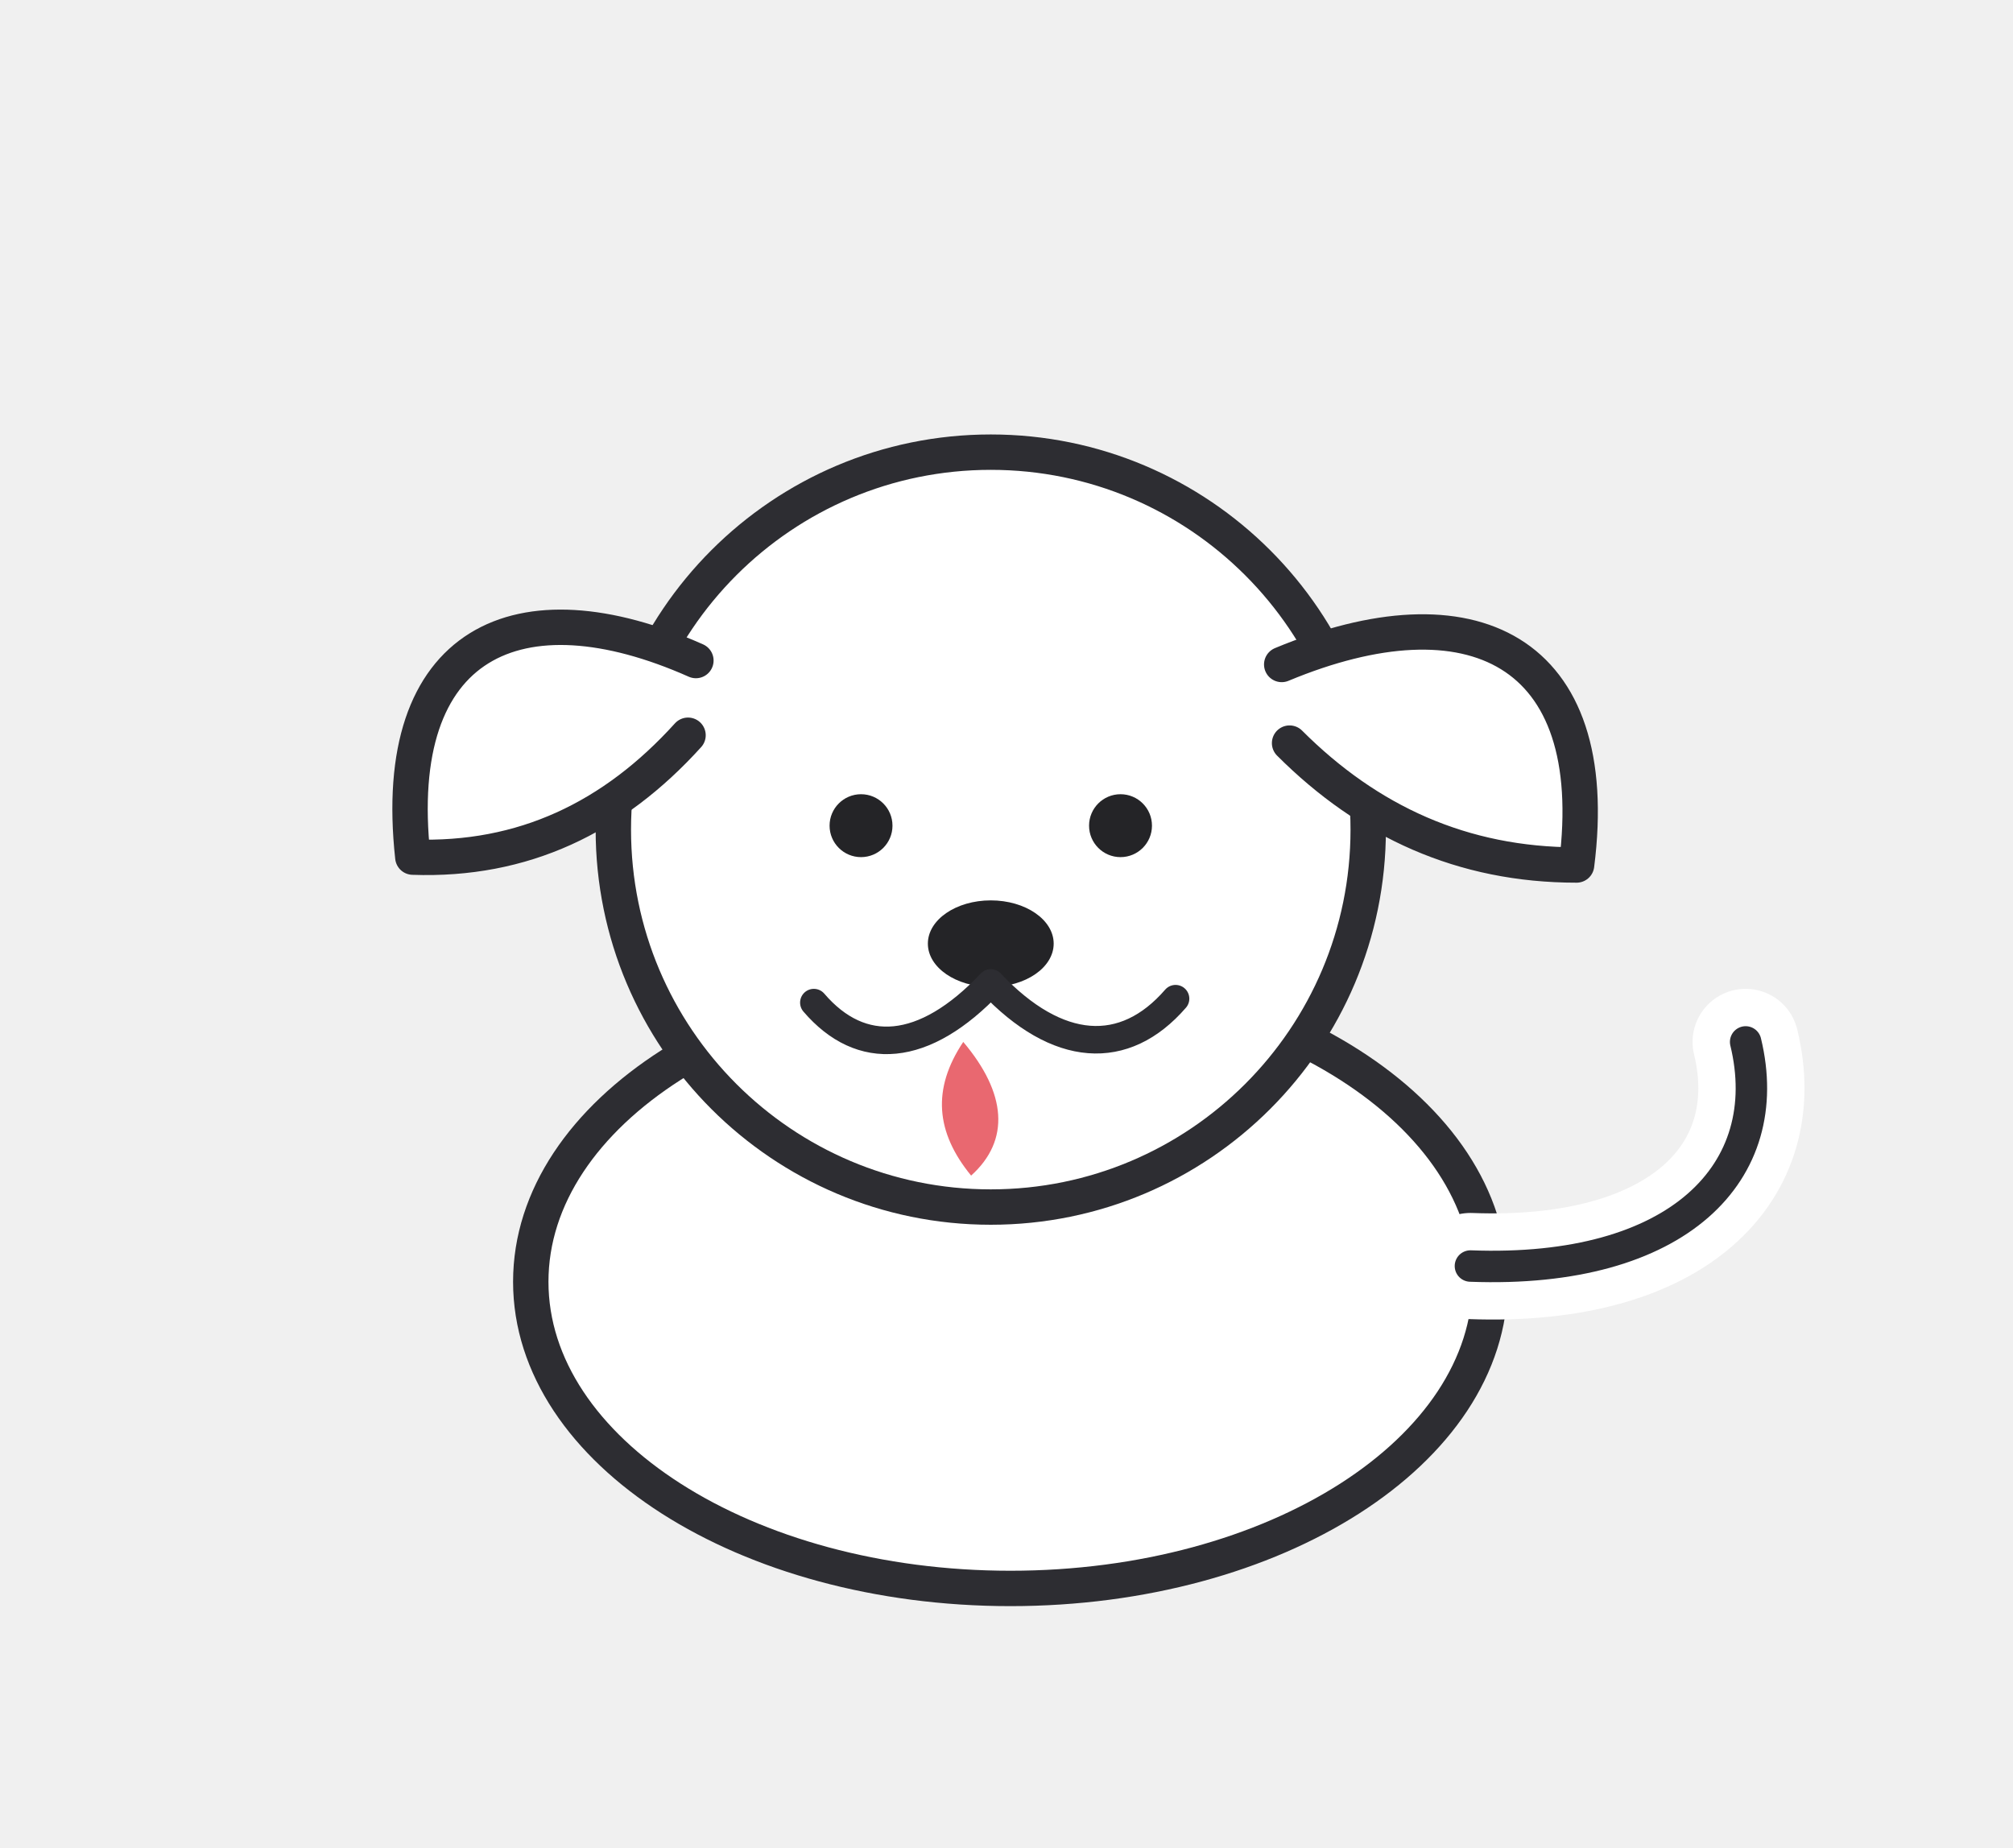
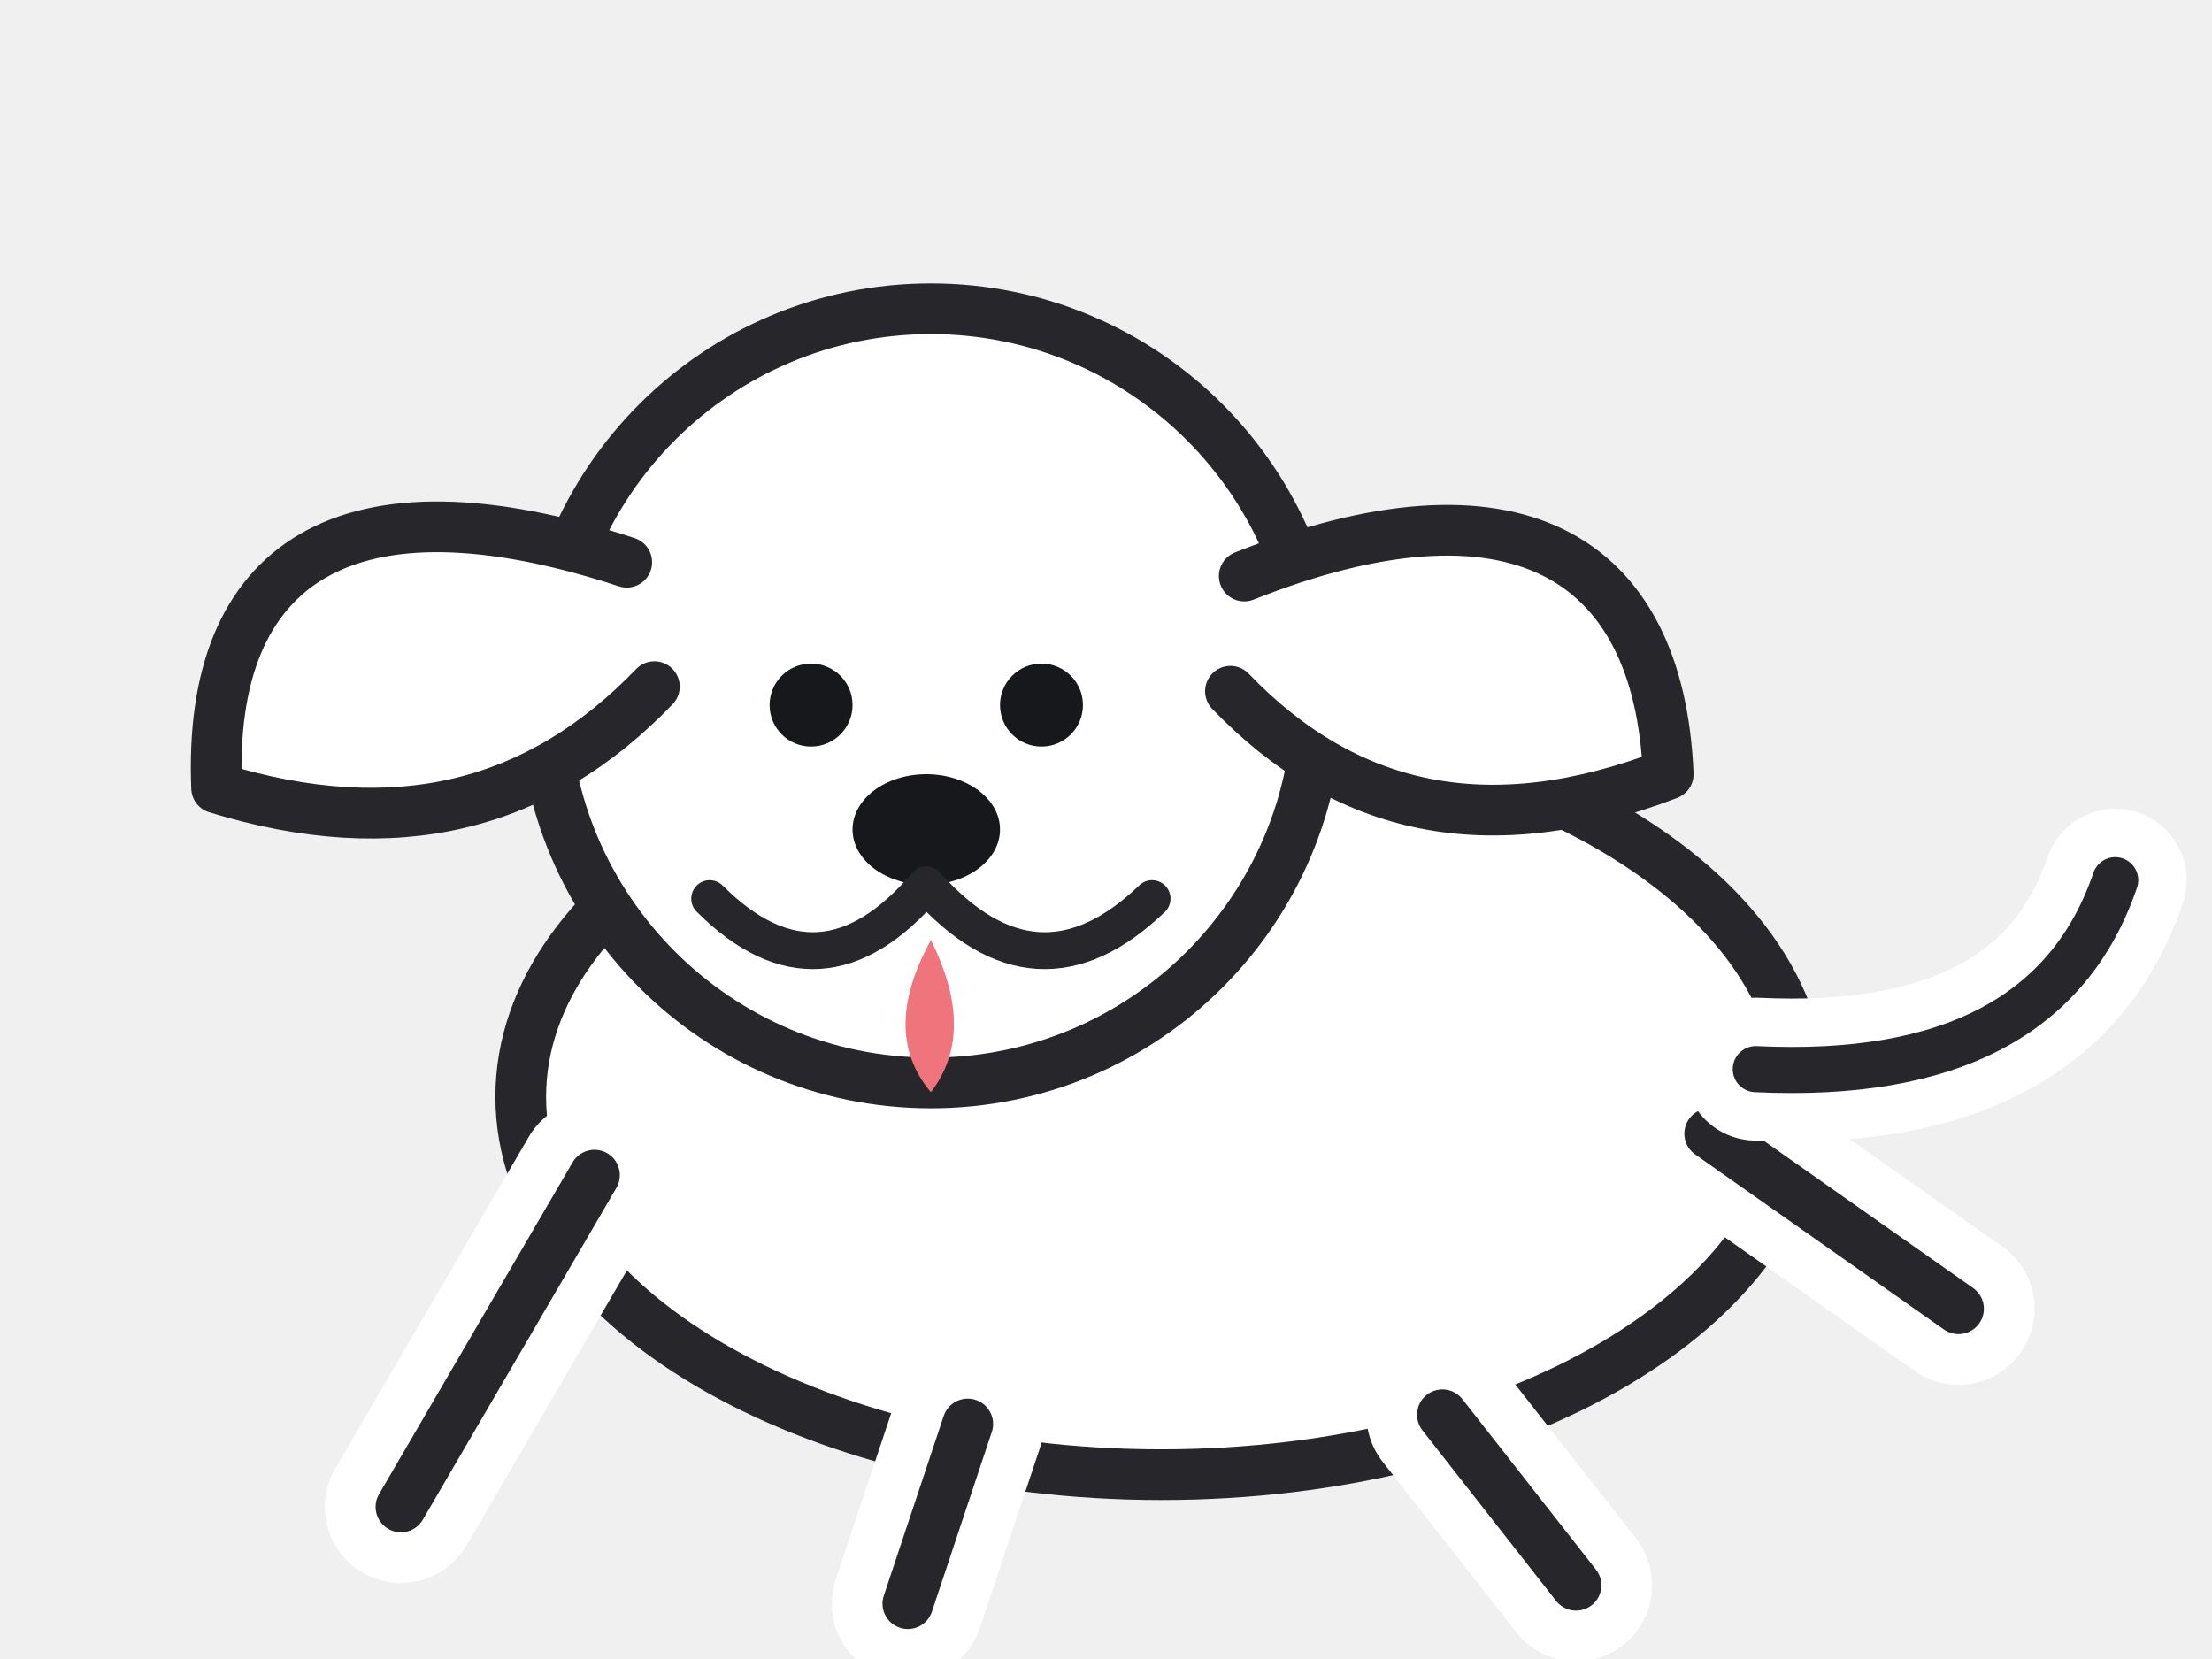
- <svg xmlns="http://www.w3.org/2000/svg" width="512" height="470" viewBox="0 0 512 470">
-   <g stroke="#2d2d32" stroke-linecap="round" stroke-linejoin="round">
-     <ellipse cx="257" cy="326" rx="122" ry="78" fill="#fff" stroke-width="9" />
-     <circle cx="252" cy="211" r="96" fill="#fff" stroke-width="9" />
-     <path d="M177 168c-45-20-78-5-72 50 28 1 51-10 70-31M326 169c48-20 82-4 75 51-29 0-53-11-73-31" fill="#fff" stroke-width="9" />
-     <circle cx="219" cy="210" r="8" fill="#242427" stroke="none" />
-     <circle cx="285" cy="210" r="8" fill="#242427" stroke="none" />
-     <ellipse cx="252" cy="240" rx="16" ry="11" fill="#242427" stroke="none" />
-     <path d="M252 250c-17 18-33 19-45 5M252 250c17 18 34 19 47 4" fill="none" stroke-width="7" />
-     <path d="M245 265c11 13 12 25 2 34-9-11-10-22-2-34z" fill="#e96870" stroke="none" />
-     <path d="M374 322c53 2 78-24 70-57" fill="none" stroke="#fff" stroke-width="27" />
-     <path d="M374 322c53 2 78-24 70-57" fill="none" stroke-width="8" />
+ <svg xmlns="http://www.w3.org/2000/svg" width="480" height="360" viewBox="0 0 480 360">
+   <g stroke="#26262b" stroke-linecap="round" stroke-linejoin="round">
+     <ellipse cx="252" cy="238" rx="139" ry="82" fill="#fff" stroke-width="11" />
+     <circle cx="202" cy="151" r="84" fill="#fff" stroke-width="11" />
+     <path d="M136 122c-61-20-91 0-89 49 39 12 70 4 95-22M270 125c58-23 90-5 92 43-39 15-70 8-95-18" fill="#fff" stroke-width="11" />
+     <circle cx="176" cy="153" r="9" fill="#17181b" stroke="none" />
+     <circle cx="226" cy="153" r="9" fill="#17181b" stroke="none" />
+     <ellipse cx="201" cy="180" rx="16" ry="12" fill="#17181b" stroke="none" />
+     <path d="M201 192q-23 27-47 3M201 192q24 27 49 3" fill="none" stroke-width="8" />
+     <path d="M202 204q10 20 0 33q-11-13 0-33" fill="#ef747c" stroke="none" />
+     <path d="M129 255l-42 72M210 309l-13 39M313 307l29 37M371 246l54 38" fill="none" stroke="#fff" stroke-width="33" />
+     <path d="M129 255l-42 72M210 309l-13 39M313 307l29 37M371 246l54 38" fill="none" stroke-width="11" />
+     <path d="M381 232q63 3 78-41" fill="none" stroke="#fff" stroke-width="31" />
+     <path d="M381 232q63 3 78-41" fill="none" stroke-width="10" />
  </g>
</svg>
